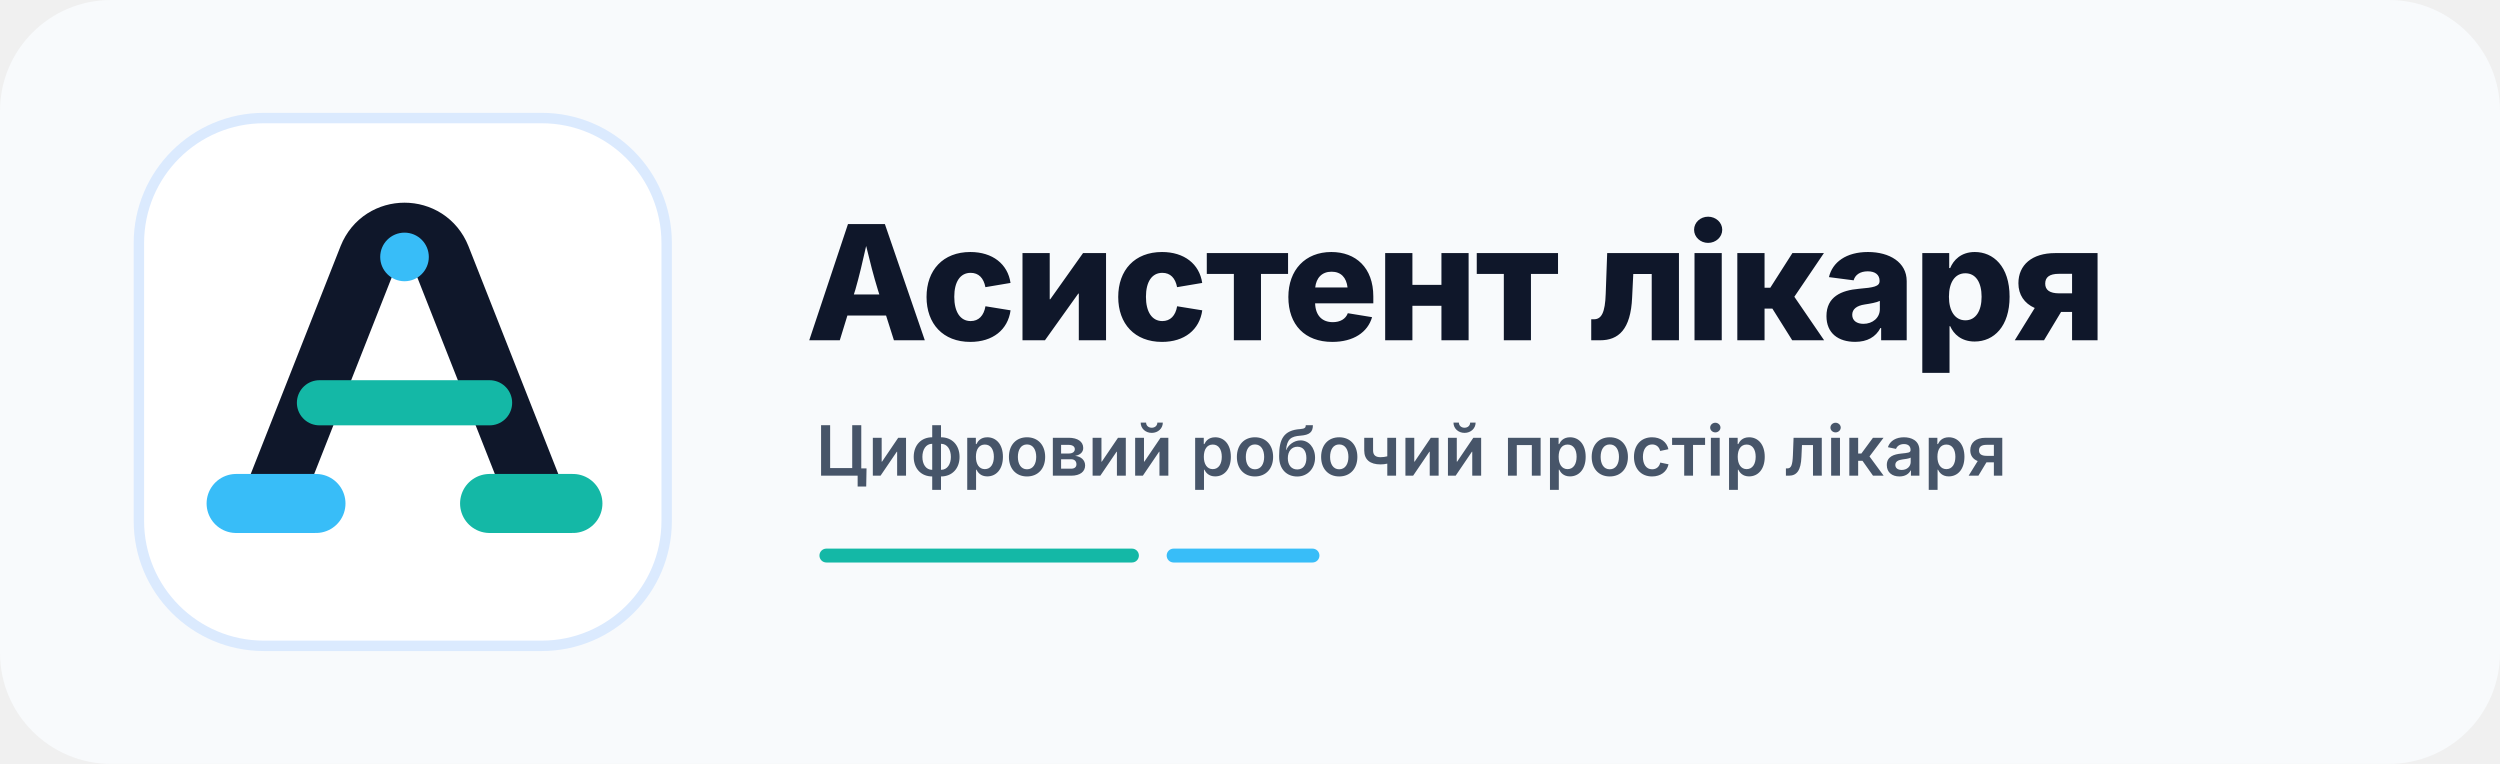
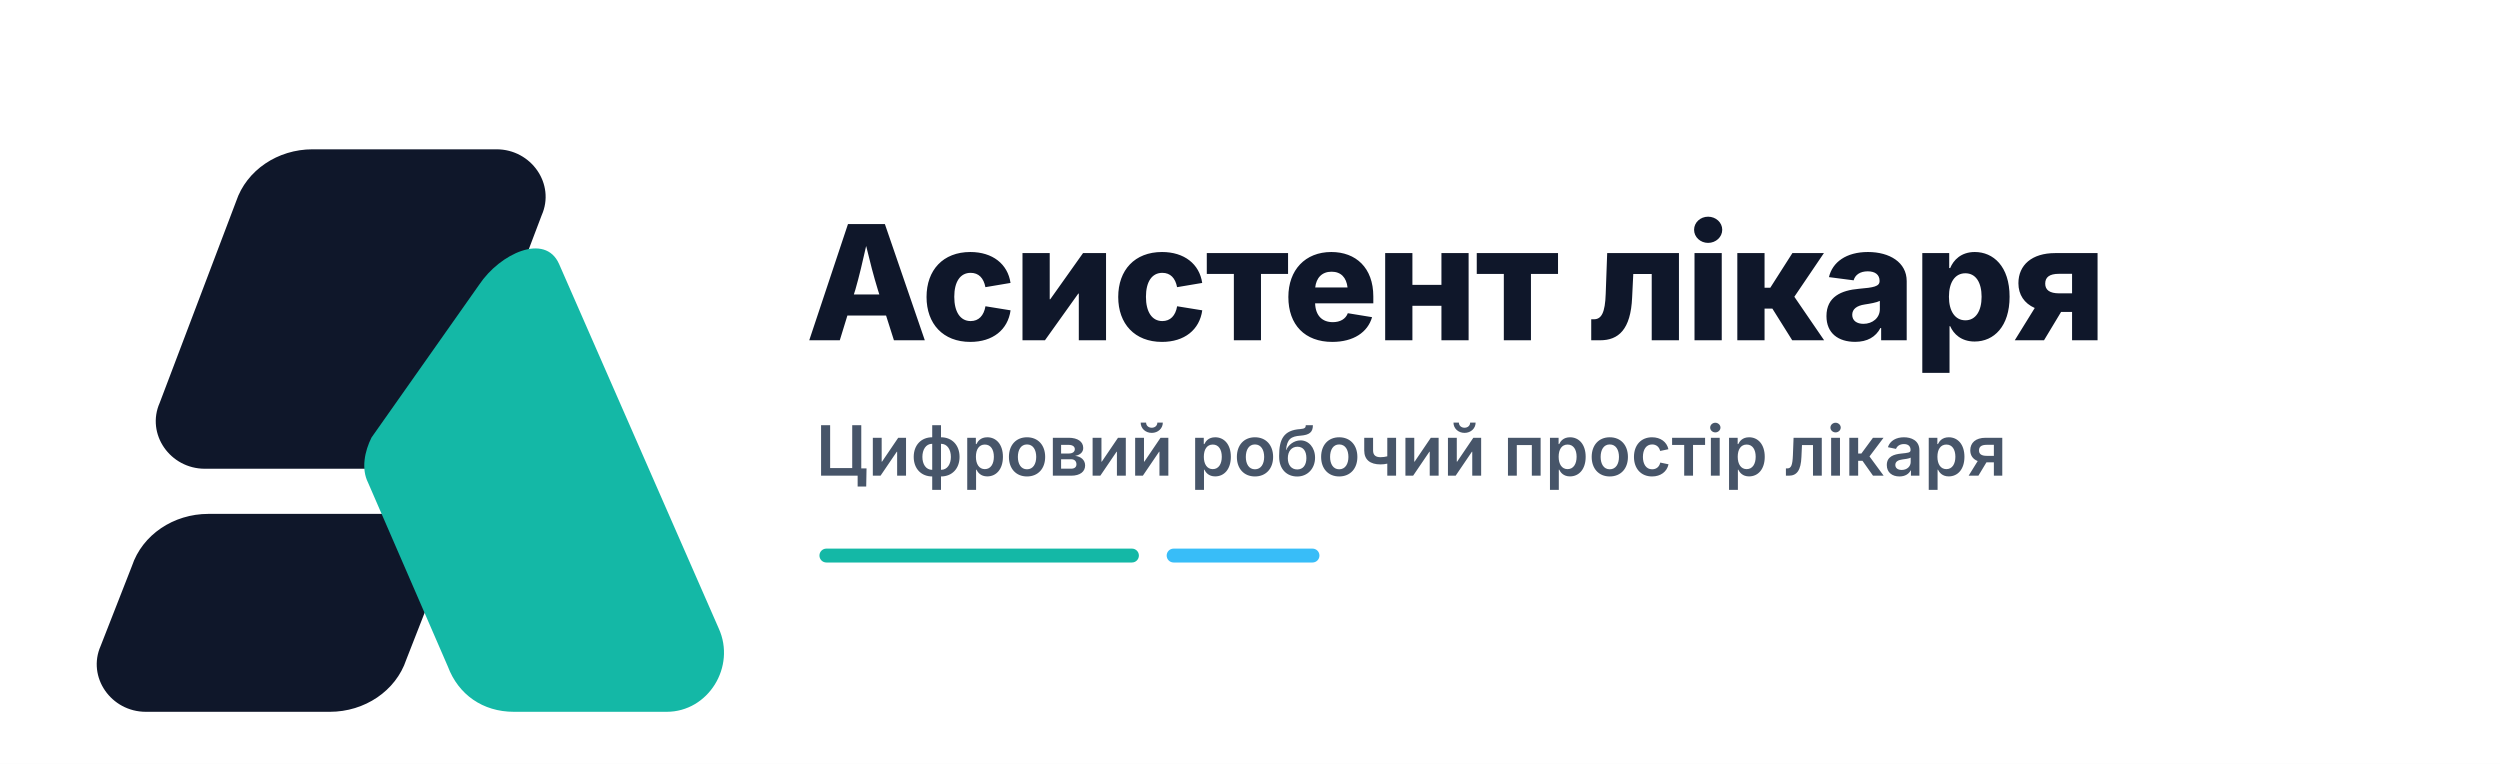
<svg xmlns="http://www.w3.org/2000/svg" width="720" height="220" viewBox="0 0 720 220" fill="none" role="img" aria-labelledby="title desc">
-   <rect width="720" height="220" rx="32" fill="#F8FAFC" />
-   <rect x="40" y="34" width="152" height="152" rx="36" fill="white" stroke="#DBEAFE" stroke-width="3" />
-   <path d="M78 145L106 74C109.8 64.5 123.2 64.5 127 74L155 145" stroke="#0F172A" stroke-width="17" stroke-linecap="round" stroke-linejoin="round" />
-   <path d="M92 116H141" stroke="#14B8A6" stroke-width="13" stroke-linecap="round" />
-   <path d="M68 145H91" stroke="#38BDF8" stroke-width="17" stroke-linecap="round" />
-   <path d="M141 145H165" stroke="#14B8A6" stroke-width="17" stroke-linecap="round" />
-   <circle cx="116.5" cy="74" r="7" fill="#38BDF8" />
+   <rect width="720" height="220" fill="white" />
+   <path d="M90 43H143C153 43 160 53 156 62L134 120C131 129 122 135 112 135H59C49 135 42 125 46 116L68 58C71 49 80 43 90 43Z" fill="#0F172A" />
+   <path d="M60 148H113C123 148 130 158 126 167L117 190C114 199 105 205 95 205H42C32 205 25 195 29 186L38 163C41 154 50 148 60 148Z" fill="#0F172A" />
+   <path d="M161 76L207 181C212 192 204 205 192 205H148C139 205 132 200 129 192L106 139C104 135 105 130 107 126L138 82C144 73 157 67 161 76Z" fill="#14B8A6" />
  <text x="232" y="98" fill="#0F172A" font-family="Inter, Manrope, Arial, sans-serif" font-size="46" font-weight="780" letter-spacing="-0.7">Асистент лікаря</text>
  <text x="235" y="137" fill="#475569" font-family="Inter, Manrope, Arial, sans-serif" font-size="20" font-weight="600">Цифровий робочий простір лікаря</text>
  <rect x="236" y="158" width="92" height="4" rx="2" fill="#14B8A6" />
  <rect x="336" y="158" width="44" height="4" rx="2" fill="#38BDF8" />
</svg>
